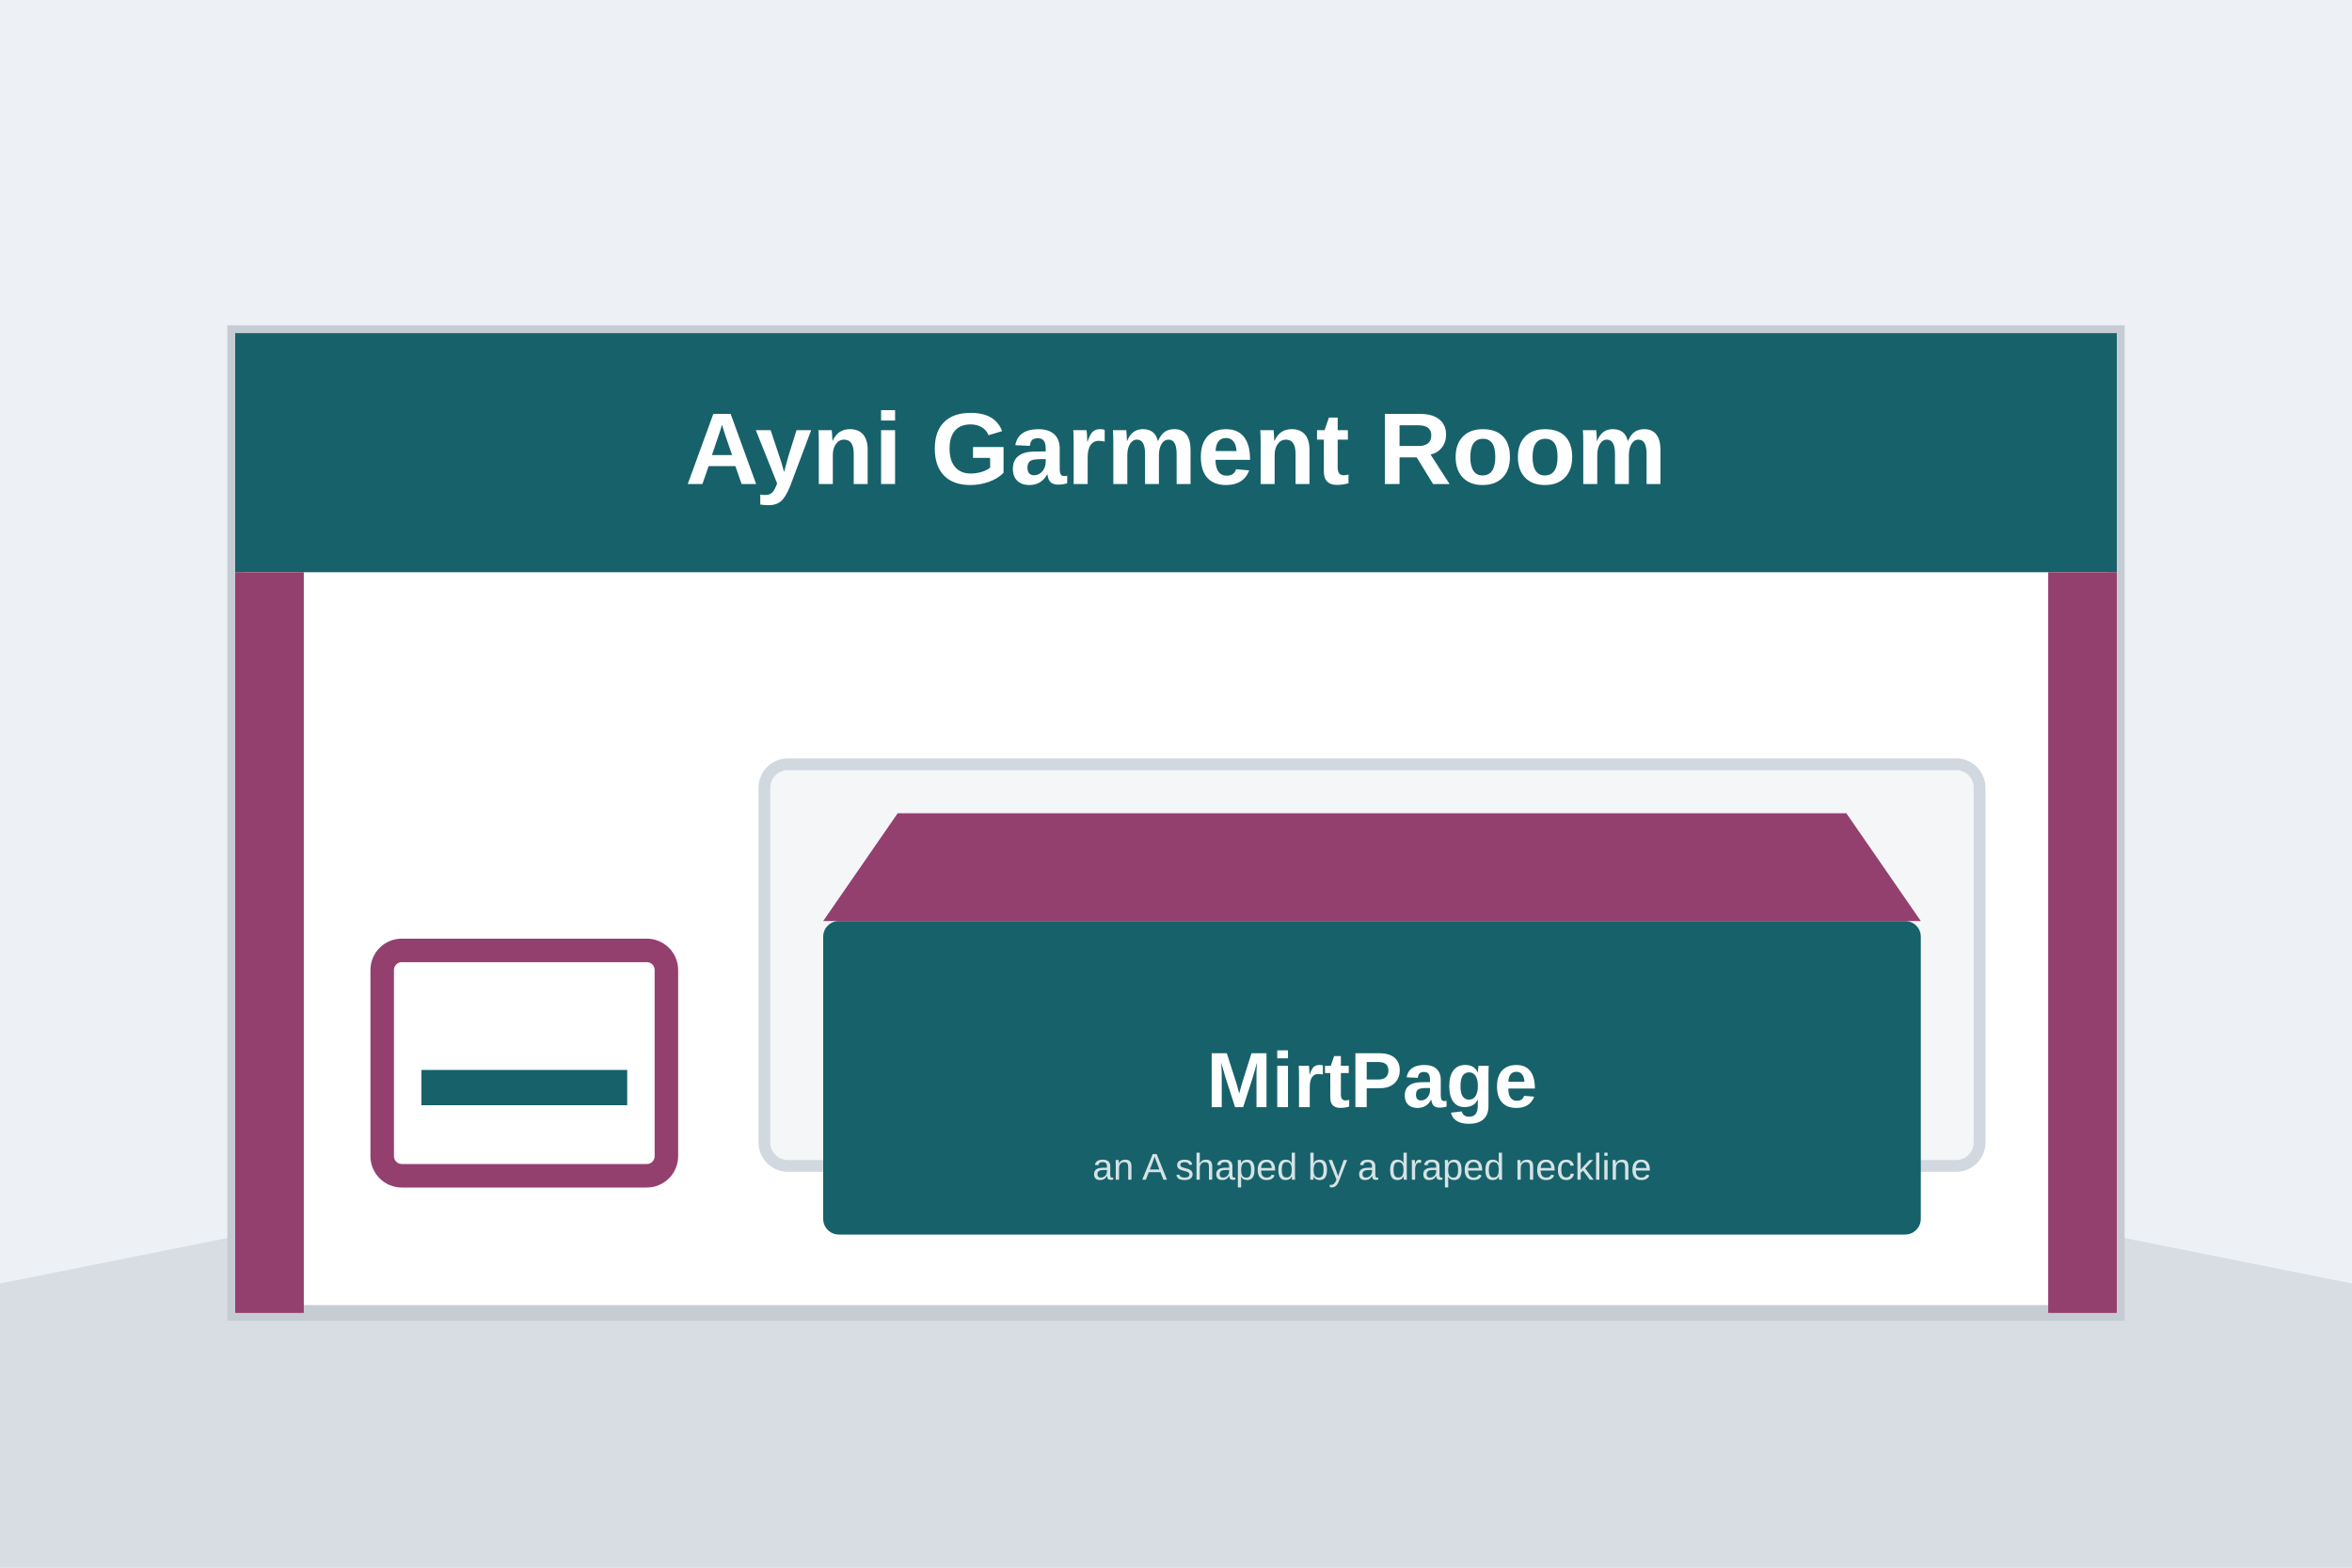
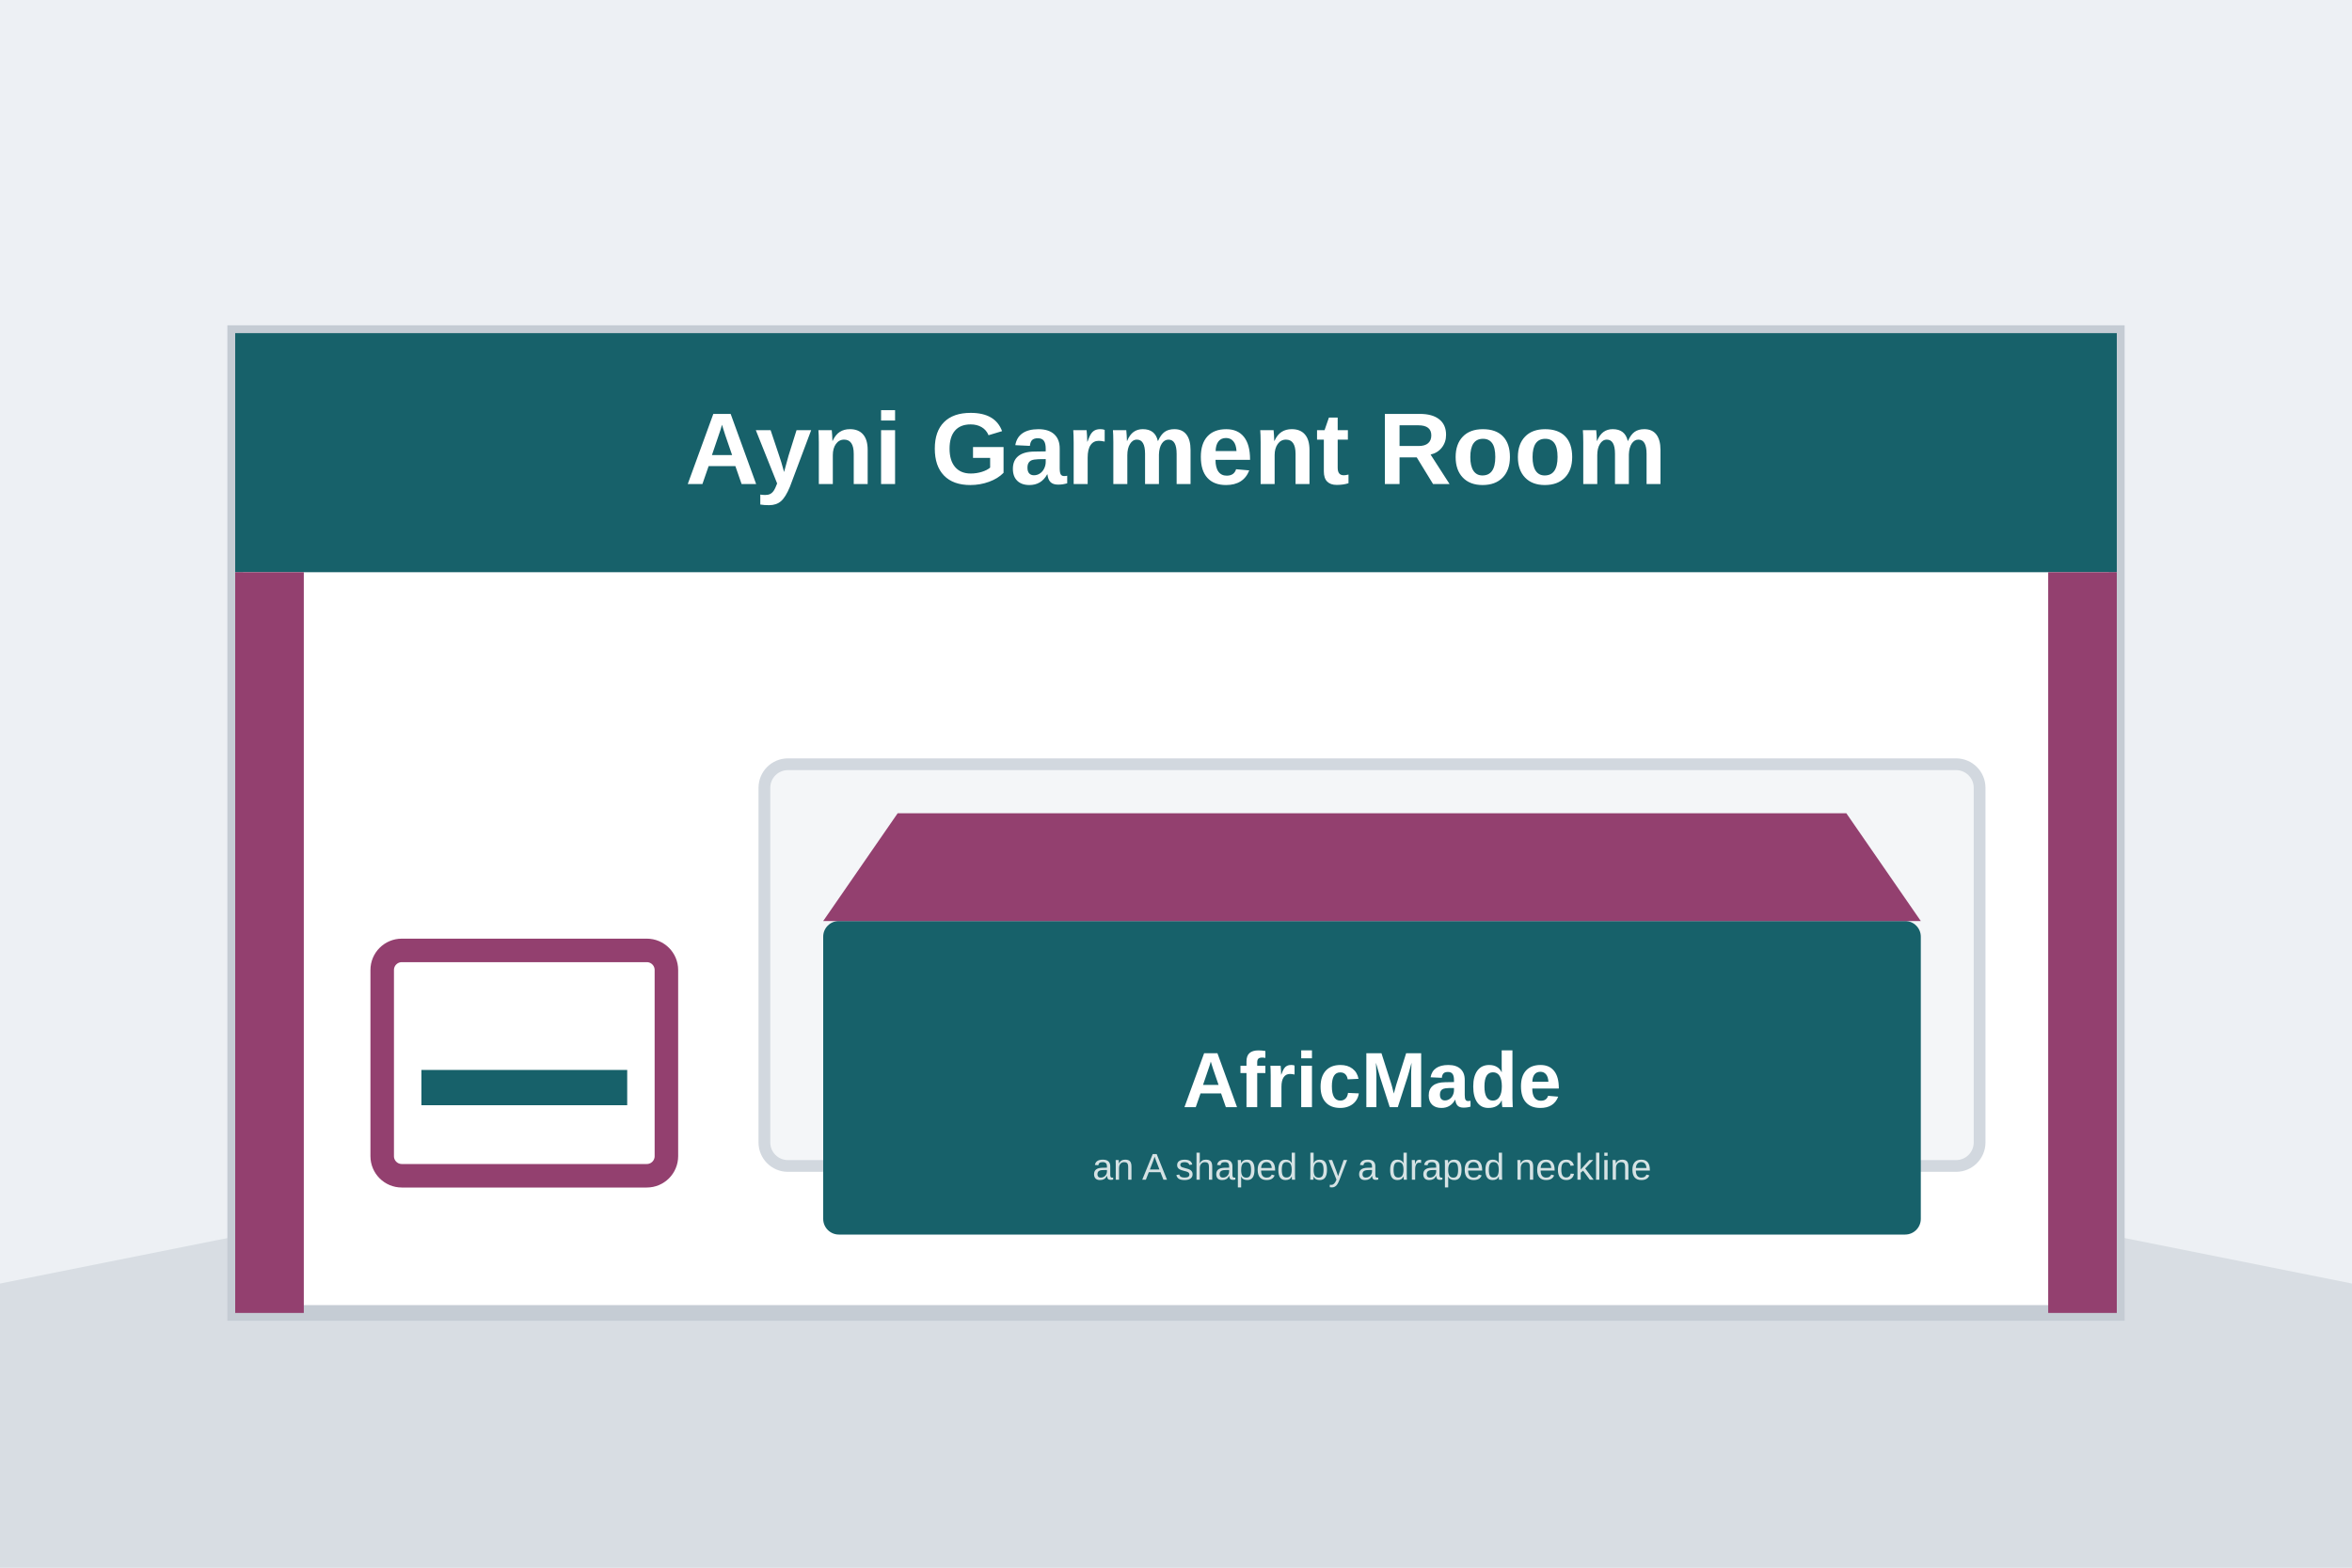
<svg xmlns="http://www.w3.org/2000/svg" viewBox="0 0 1200 800" role="img" aria-label="Illustrative booth for Ayni Garment Room">
  <rect width="1200" height="800" fill="#edf0f4" />
  <path d="M0 655L600 535l600 120v145H0z" fill="#d8dde3" />
  <path d="M120 170h960v500H120z" fill="#ffffff" stroke="#c5ccd4" stroke-width="8" />
  <path d="M120 170h960v122H120z" fill="#17616a" />
  <path d="M120 292h35v378h-35zM1045 292h35v378h-35z" fill="#93406f" />
  <rect x="390" y="390" width="620" height="205" rx="12" fill="#f4f6f8" stroke="#d2d8df" stroke-width="6" />
  <rect x="420" y="470" width="560" height="160" rx="8" fill="#17616a" />
  <path d="M420 470h560l-38-55H458z" fill="#93406f" />
  <rect x="195" y="485" width="145" height="115" rx="10" fill="#ffffff" stroke="#93406f" stroke-width="12" />
  <path d="M215 555h105" stroke="#17616a" stroke-width="18" />
  <text x="600" y="247" text-anchor="middle" font-family="Arial, Helvetica, sans-serif" font-size="52" font-weight="800" fill="#ffffff">Ayni Garment Room</text>
-   <text x="700" y="565" text-anchor="middle" font-family="Arial, Helvetica, sans-serif" font-size="40" font-weight="700" fill="#ffffff">MirtPage</text>
+   <text x="700" y="565" text-anchor="middle" font-family="Arial, Helvetica, sans-serif" font-size="40" font-weight="700" fill="#ffffff">AfricMade</text>
  <text x="700" y="602" text-anchor="middle" font-family="Arial, Helvetica, sans-serif" font-size="19" fill="#ffffff" opacity=".82">an A shaped by a draped neckline</text>
</svg>
